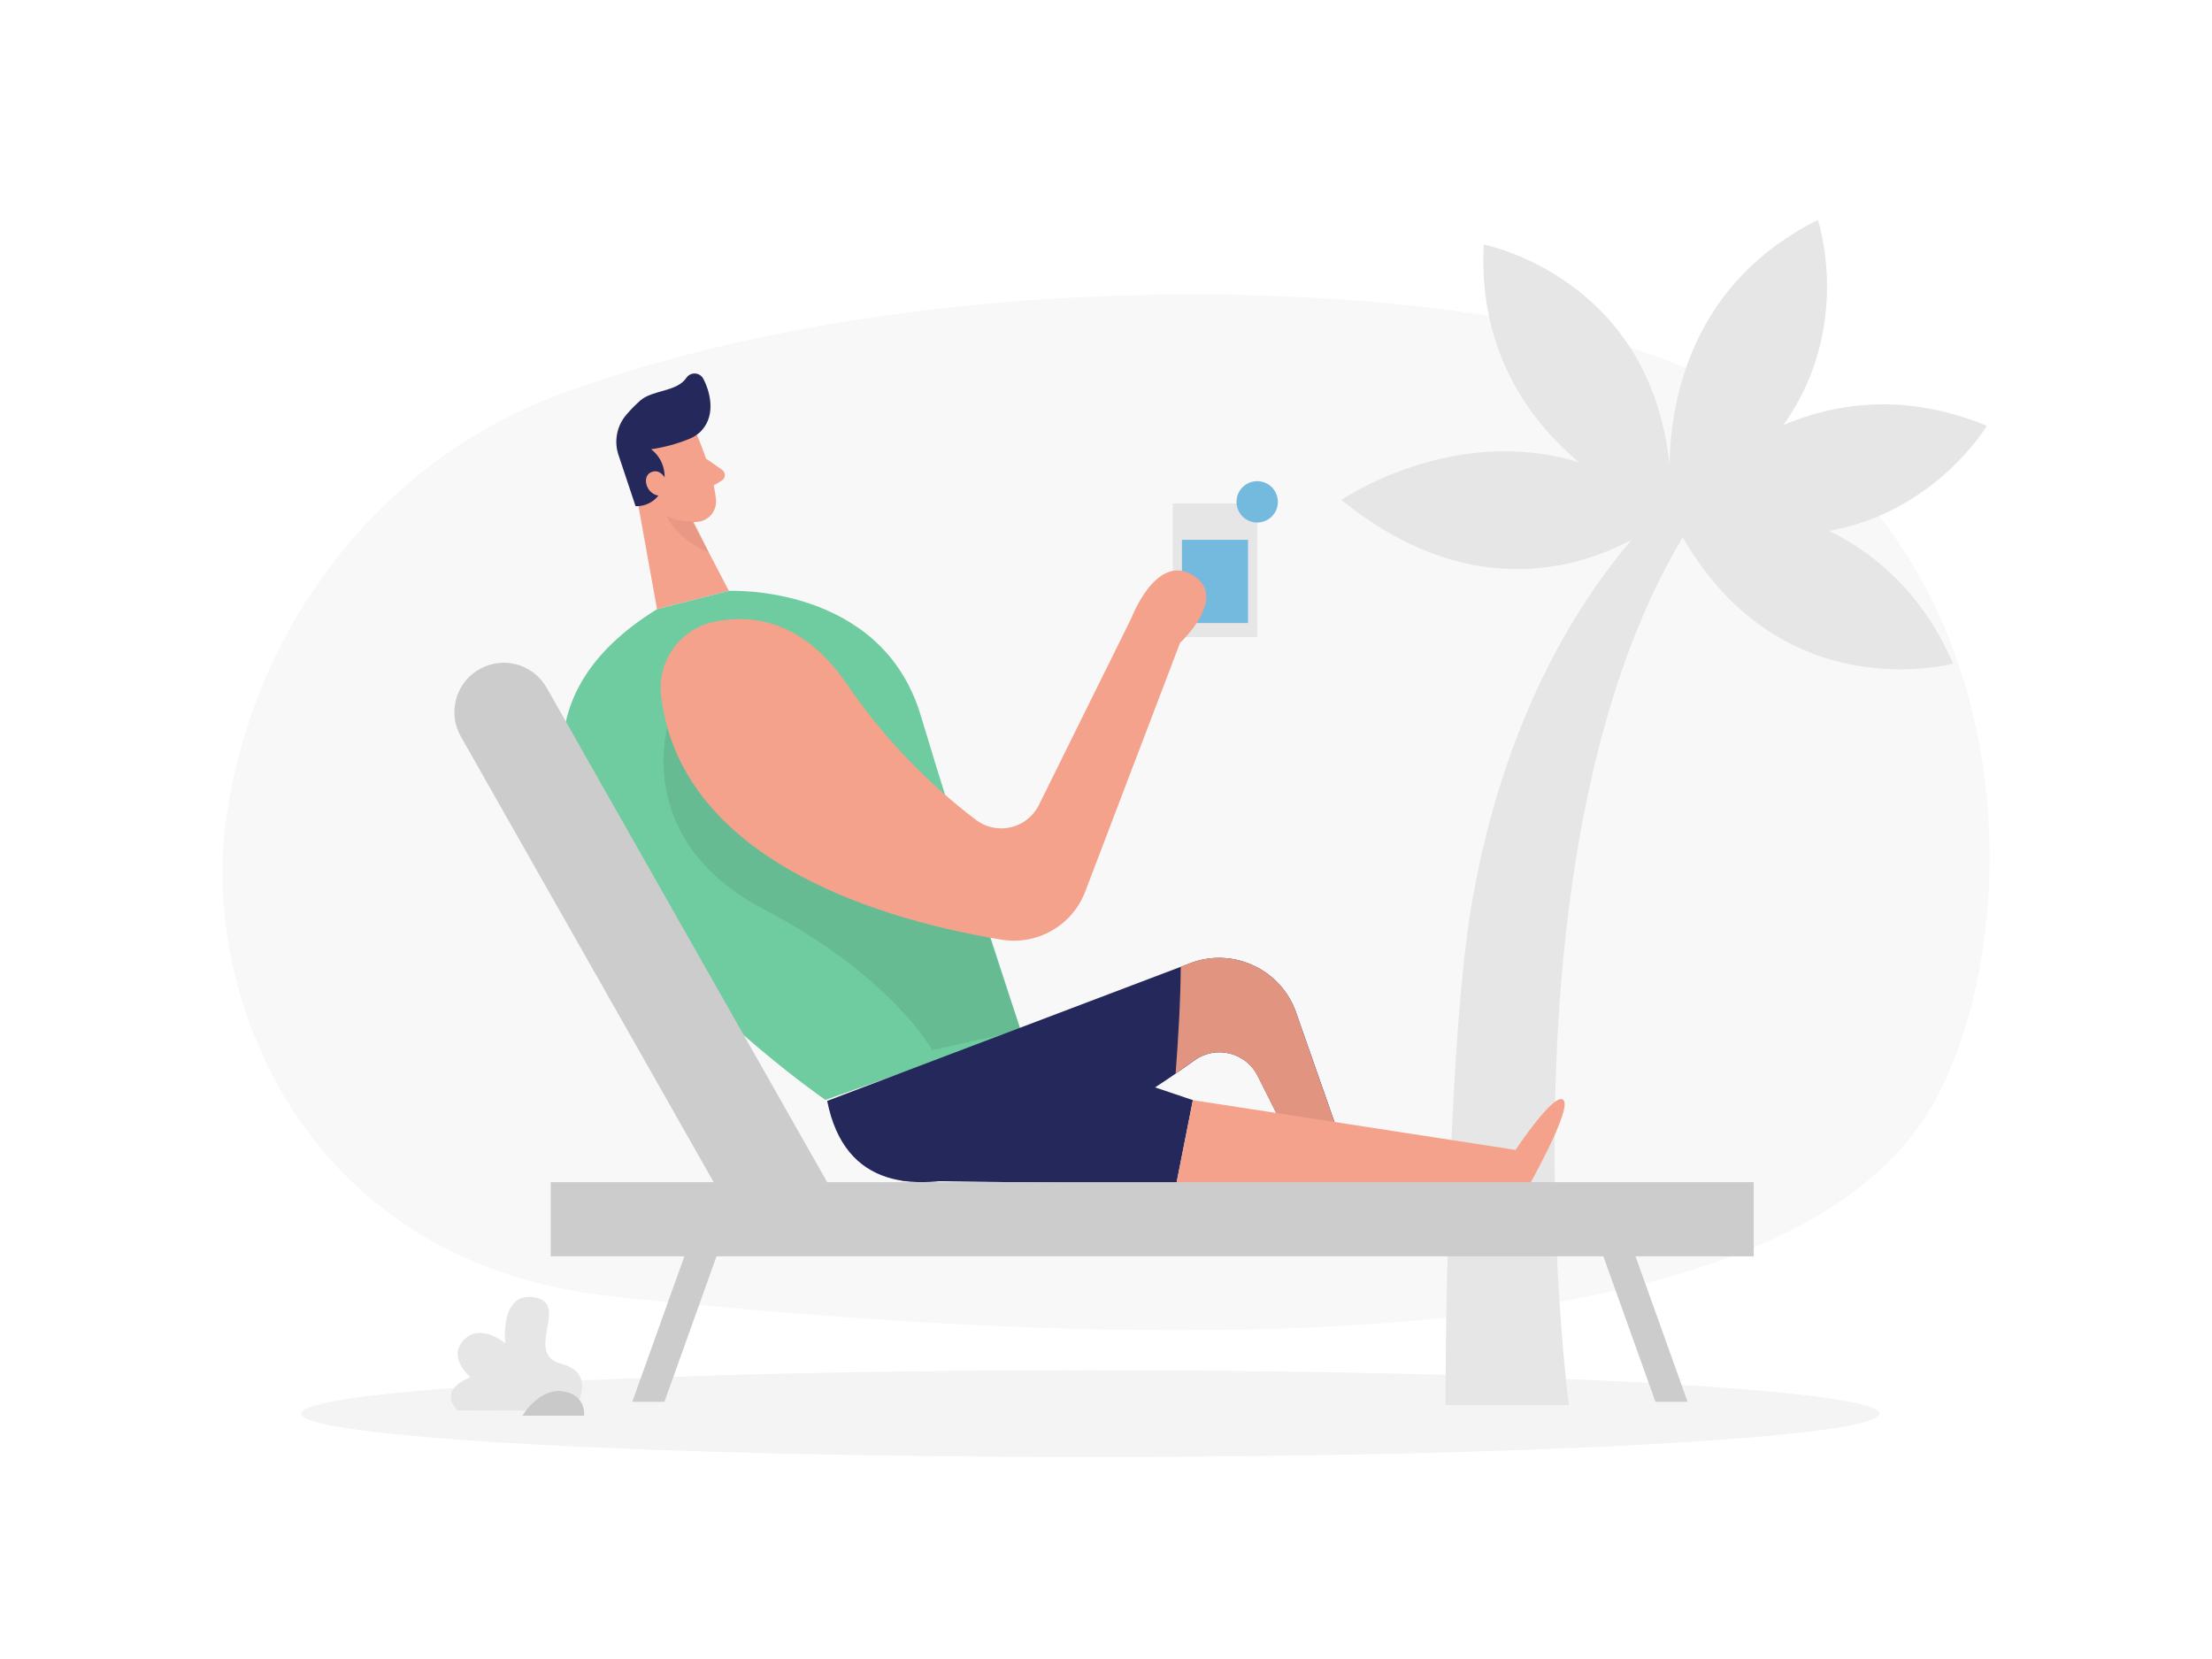
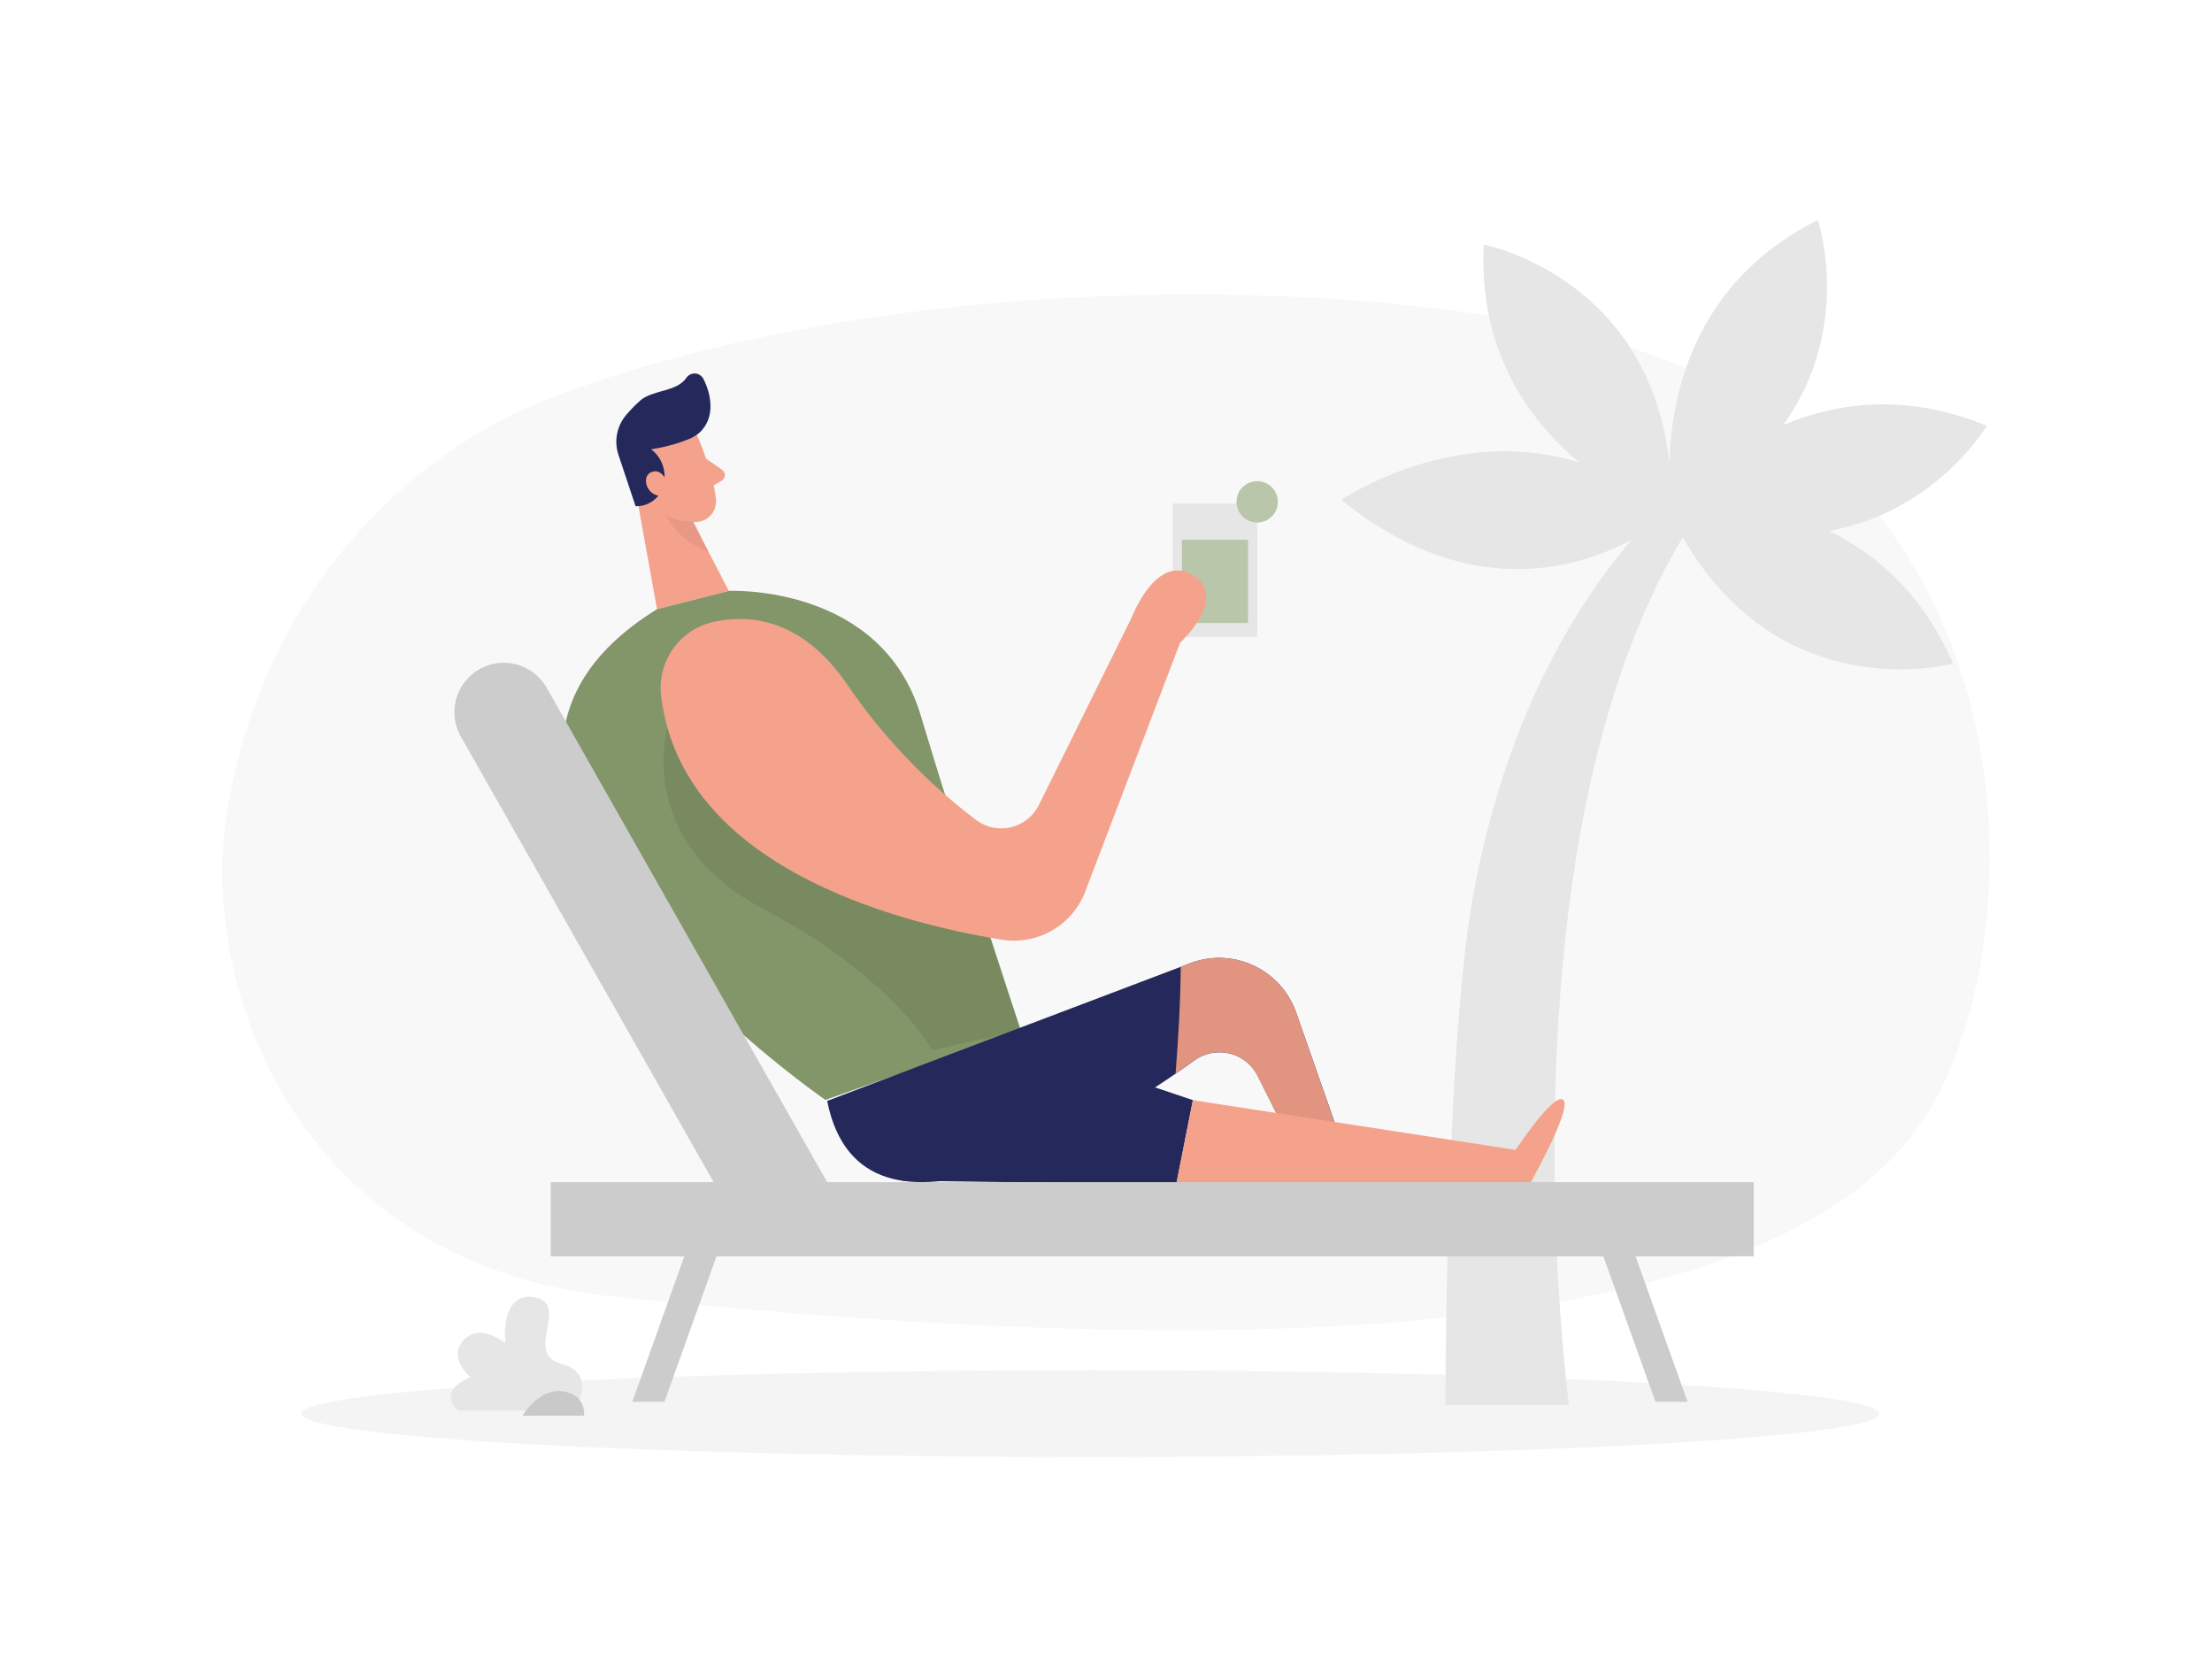
<svg xmlns="http://www.w3.org/2000/svg" id="Layer_1" data-name="Layer 1" viewBox="0 0 400 300">
  <ellipse cx="197.16" cy="255.63" rx="142.7" ry="7.85" fill="#e6e6e6" opacity="0.45" />
  <path d="M101.34,71.26C69.25,83.06,45.45,113,40.75,149.15c-4,30.49,13.54,79.52,70.65,85.37,84.66,8.68,211,15.48,238.6-35.65C368.85,163.93,366,82.94,291.29,61.81,249.08,49.86,164,48.22,101.34,71.26Z" fill="#e6e6e6" opacity="0.3" />
  <path d="M322.5,76.84c12.71-17.83,6.23-37.07,6.23-37.07C306.07,51.09,302.11,71.93,301.89,84,298.36,50,268.31,44.22,268.31,44.22c-1,19.27,8.2,31.79,17.24,39.39-22.81-7.06-43,6.79-43,6.79C265.21,108.73,284.88,103,295,97.65,287.1,107,272.72,127,266.38,162c-5,27.47-5,92.07-5,92.07h22.33s-13.37-100.3,20.58-156.9C322.37,128.47,353.17,120,353.17,120c-5.4-12.52-13.85-19.78-22.39-24,19.3-3.48,28.5-19,28.5-19C344.77,71,332.19,72.77,322.5,76.84Z" fill="#e6e6e6" />
  <rect x="212.07" y="91.04" width="15.27" height="24.18" fill="#e6e6e6" />
-   <rect x="213.73" y="97.61" width="11.95" height="15.05" fill="#74b9de" />
+   <rect x="213.73" y="97.61" width="11.95" height="15.05" fill="#bac6a9" />
  <path d="M126,78.59s3,6.75,3.48,11.79a3.71,3.71,0,0,1-3.4,4c-2.54.19-6-.29-8.1-3.71l-4.22-5.37a6.65,6.65,0,0,1,.43-7.67C117.12,73.44,124.34,74.38,126,78.59Z" fill="#f4a28c" />
  <polygon points="114.51 86.29 118.81 110.16 131.8 106.85 123.45 90.81 114.51 86.29" fill="#f4a28c" />
  <path d="M124.35,79.48a29.53,29.53,0,0,1-6.61,1.76A6.17,6.17,0,0,1,120,87.63a5,5,0,0,1-5.07,3.9l-3-9a7.52,7.52,0,0,1,1.39-7.6,26.76,26.76,0,0,1,2.48-2.52c2.22-1.93,6.61-1.53,8.32-4.09a1.79,1.79,0,0,1,3.06.17c1.36,2.59,2.37,7.06-.8,9.84A7,7,0,0,1,124.35,79.48Z" fill="#24285b" />
  <path d="M120.64,87.16s-1-2.67-2.94-1.75-.53,4.78,2.34,4.18Z" fill="#f4a28c" />
  <path d="M127.68,82.94l2.88,2a1.18,1.18,0,0,1-.08,2L128,88.39Z" fill="#f4a28c" />
  <path d="M125.43,94.24a8.78,8.78,0,0,1-4.94-1s1.64,4.13,7.68,6.66Z" fill="#ce8172" opacity="0.31" />
-   <path d="M118.81,110.16l13-3.31s27.55-1.32,34.69,22.53,18.12,57,18.12,57l-35.36,12.52S67,142.17,118.81,110.16Z" fill="#6fcba0" />
+   <path d="M118.81,110.16l13-3.31s27.55-1.32,34.69,22.53,18.12,57,18.12,57l-35.36,12.52S67,142.17,118.81,110.16Z" fill="#839669" />
  <path d="M120.67,131.62s-6,20.51,17.34,32.74,30.56,25.54,30.56,25.54l16-3.55L174.09,155l-52.66-23.9Z" opacity="0.08" />
  <path d="M215.68,104c-6.65-4.06-11.12,7.83-11.12,7.83l-16.69,33.73a7.59,7.59,0,0,1-11.34,2.74,105,105,0,0,1-23.41-24.64c-8-11.6-17.25-12.67-24-11.22a12.22,12.22,0,0,0-9.56,13.48c3.7,30.6,42,40.81,61.55,44a13.78,13.78,0,0,0,15.13-8.69l17.16-45S222.32,108,215.68,104Z" fill="#f4a28c" />
  <path d="M149.58,199.08,215.71,174a14.76,14.76,0,0,1,18.67,9.1l8.15,23.25-8.1,2.15-7-13.95a7.73,7.73,0,0,0-11.44-2.8C200.36,203.08,155.87,230.73,149.58,199.08Z" fill="#24285b" />
  <path d="M234.38,183.1a14.76,14.76,0,0,0-18.67-9.1l-2.19.83c-.05,6.44-.45,12.87-.93,19.3,1.23-.85,2.36-1.65,3.37-2.38a7.73,7.73,0,0,1,11.44,2.8l7,13.95,8.1-2.15Z" fill="#f4a28c" />
  <path d="M234.38,183.1a14.76,14.76,0,0,0-18.67-9.1l-2.19.83c-.05,6.44-.45,12.87-.93,19.3,1.23-.85,2.36-1.65,3.37-2.38a7.73,7.73,0,0,1,11.44,2.8l7,13.95,8.1-2.15Z" opacity="0.08" />
  <polygon points="163.06 213.5 212.69 214.21 215.71 198.94 191.76 190.86 163.06 213.5" fill="#24285b" />
  <path d="M215.71,198.94l58.35,9s7.12-10.75,8.68-9-6.67,16.2-6.67,16.2l-63.38-.93Z" fill="#f4a28c" />
-   <circle cx="227.34" cy="90.75" r="3.74" fill="#74b9de" />
+   <circle cx="227.34" cy="90.75" r="3.74" fill="#bac6a9" />
  <path d="M86.18,121.32h0a8.93,8.93,0,0,0-2.85,11.86l45.72,80.59h20.53l-50.72-89.4A8.92,8.92,0,0,0,86.18,121.32Z" fill="#ccc" />
  <rect x="201.65" y="111.71" width="13.41" height="217.54" transform="translate(428.84 12.12) rotate(90)" fill="#ccc" />
  <polygon points="120.15 253.49 114.34 253.49 126.15 220.48 131.97 220.48 120.15 253.49" fill="#ccc" />
  <polygon points="299.36 253.49 305.17 253.49 293.36 220.48 287.54 220.48 299.36 253.49" fill="#ccc" />
  <path d="M103.76,255.1s4.63-6.66-2.27-8.49,1.66-10.81-4.77-12-5.35,8.31-5.35,8.31-4.44-3.82-7.5-.61,1.22,6.74,1.22,6.74-6.18,2.14-2.33,6Z" fill="#e6e6e6" />
  <path d="M94.48,256s2.94-5,7.27-4.41,3.87,4.41,3.87,4.41Z" fill="#c9c9c9" />
</svg>
